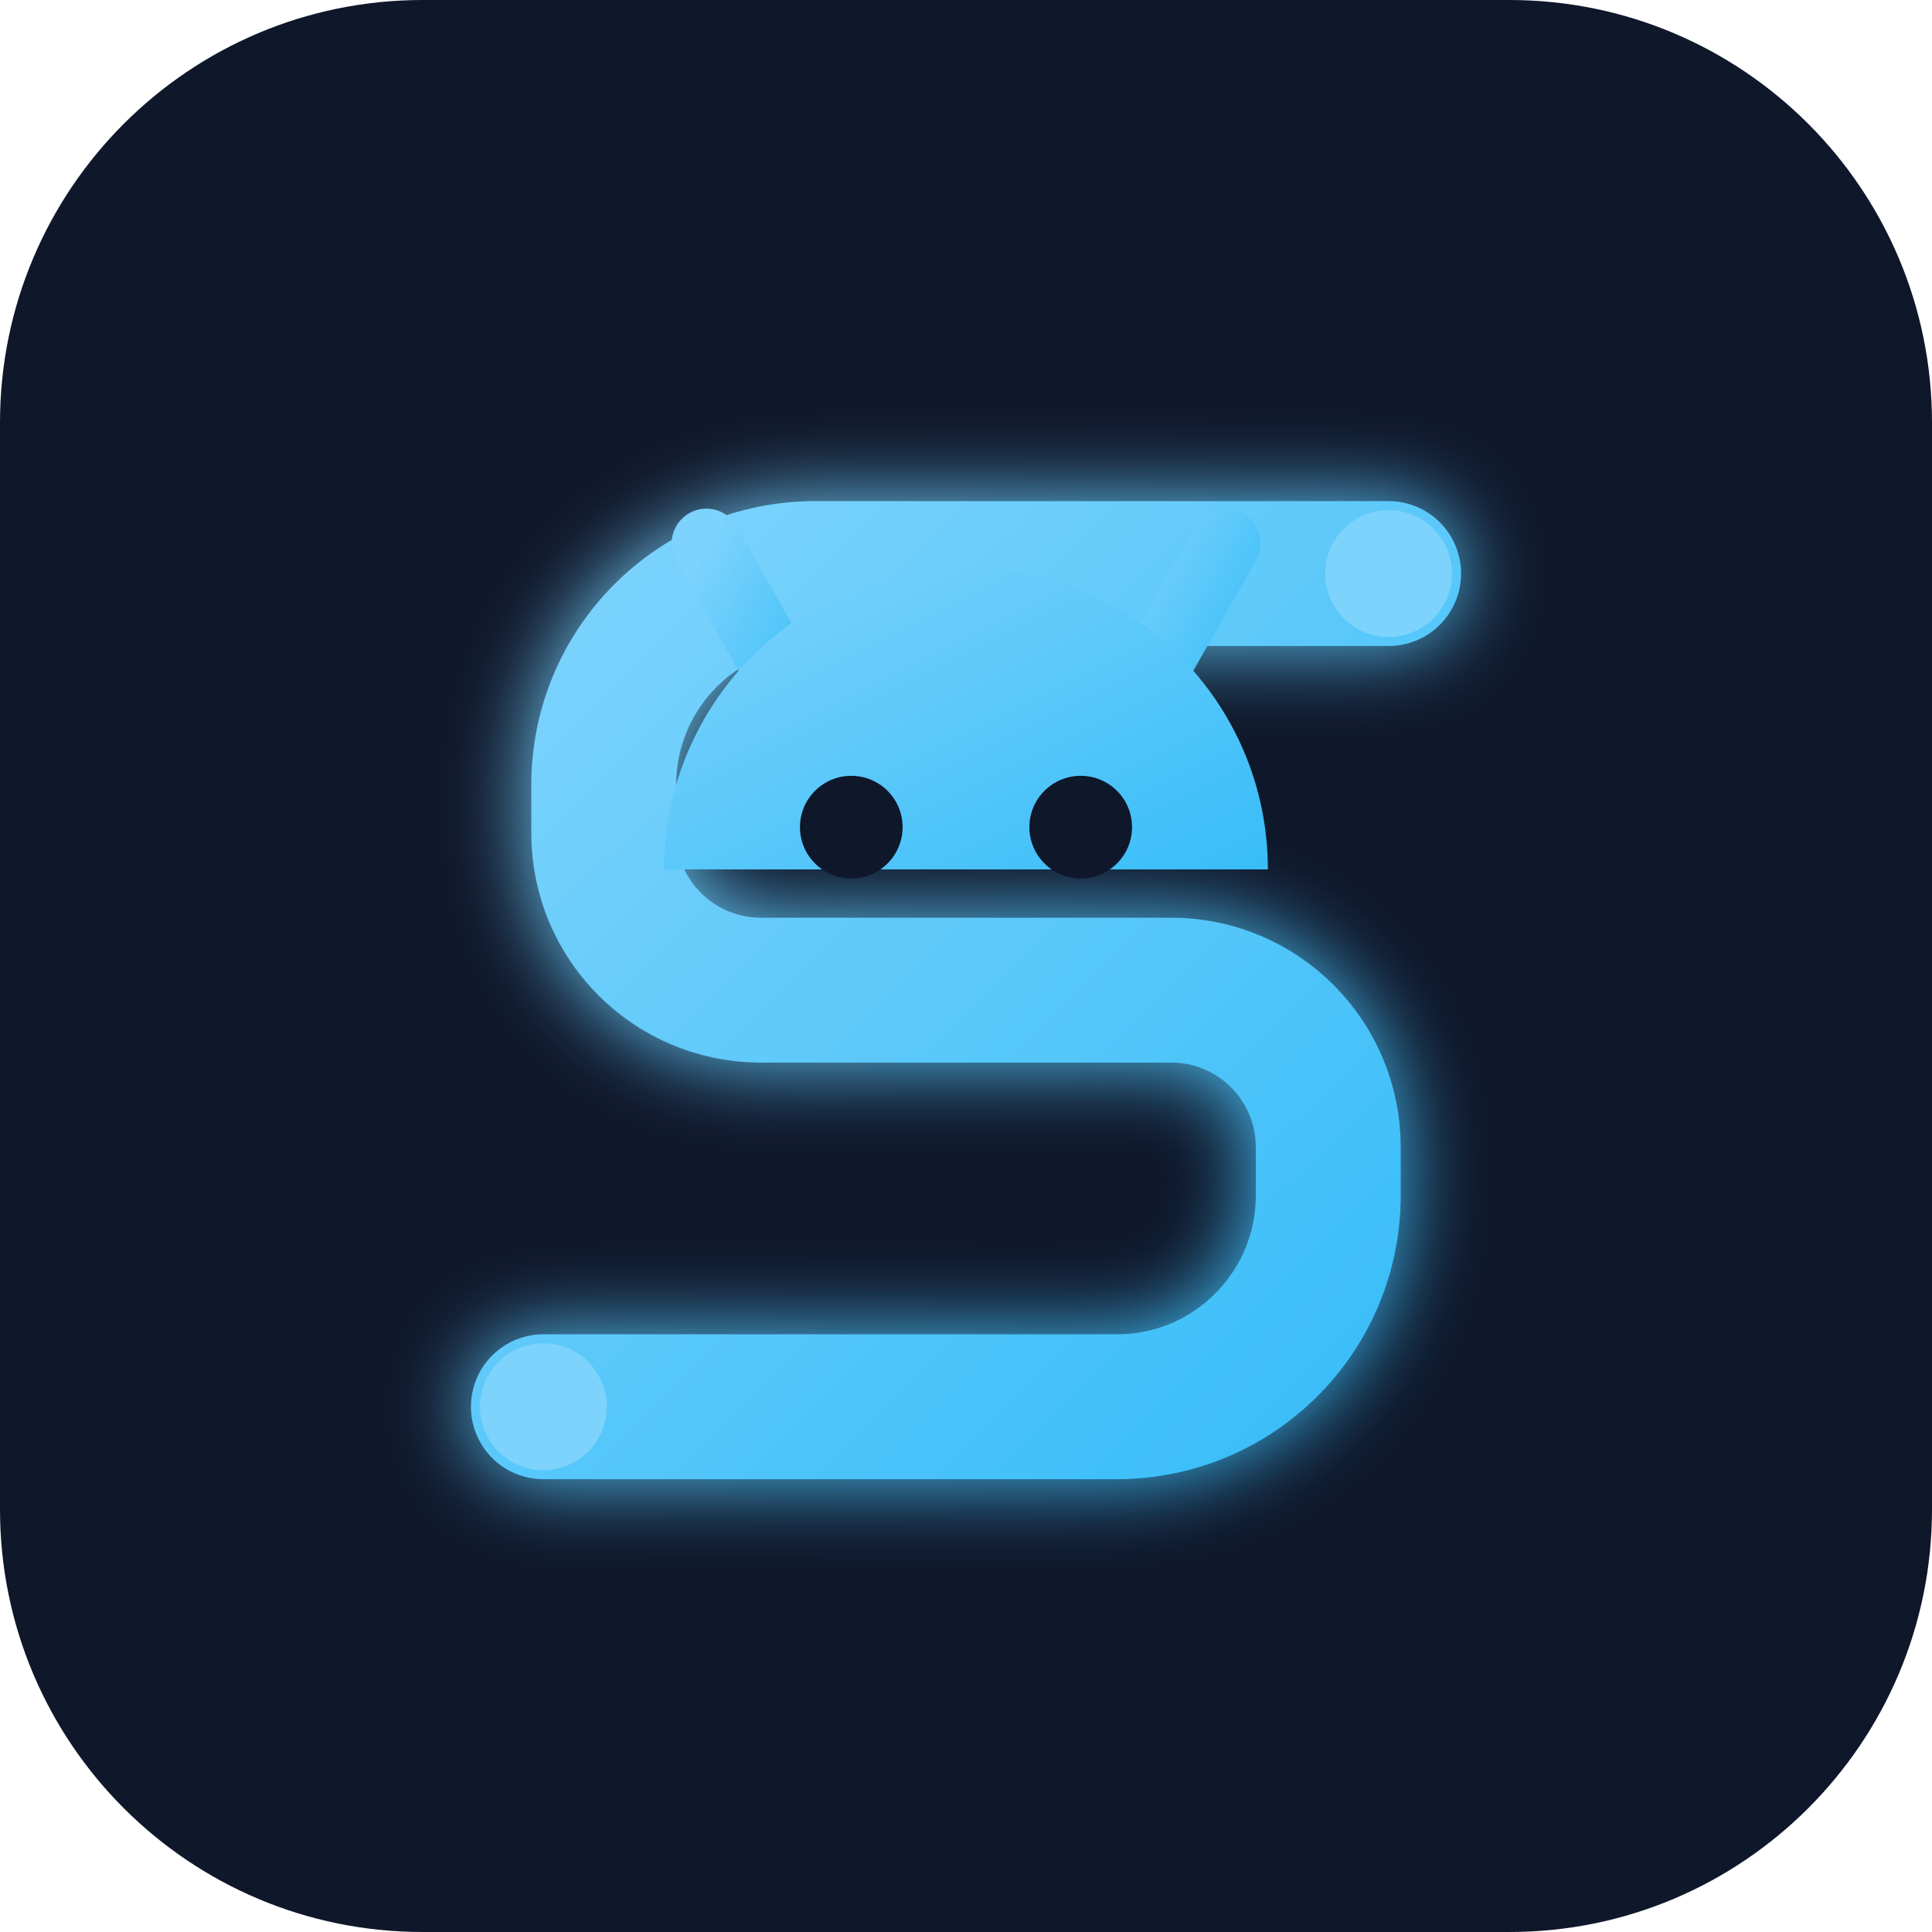
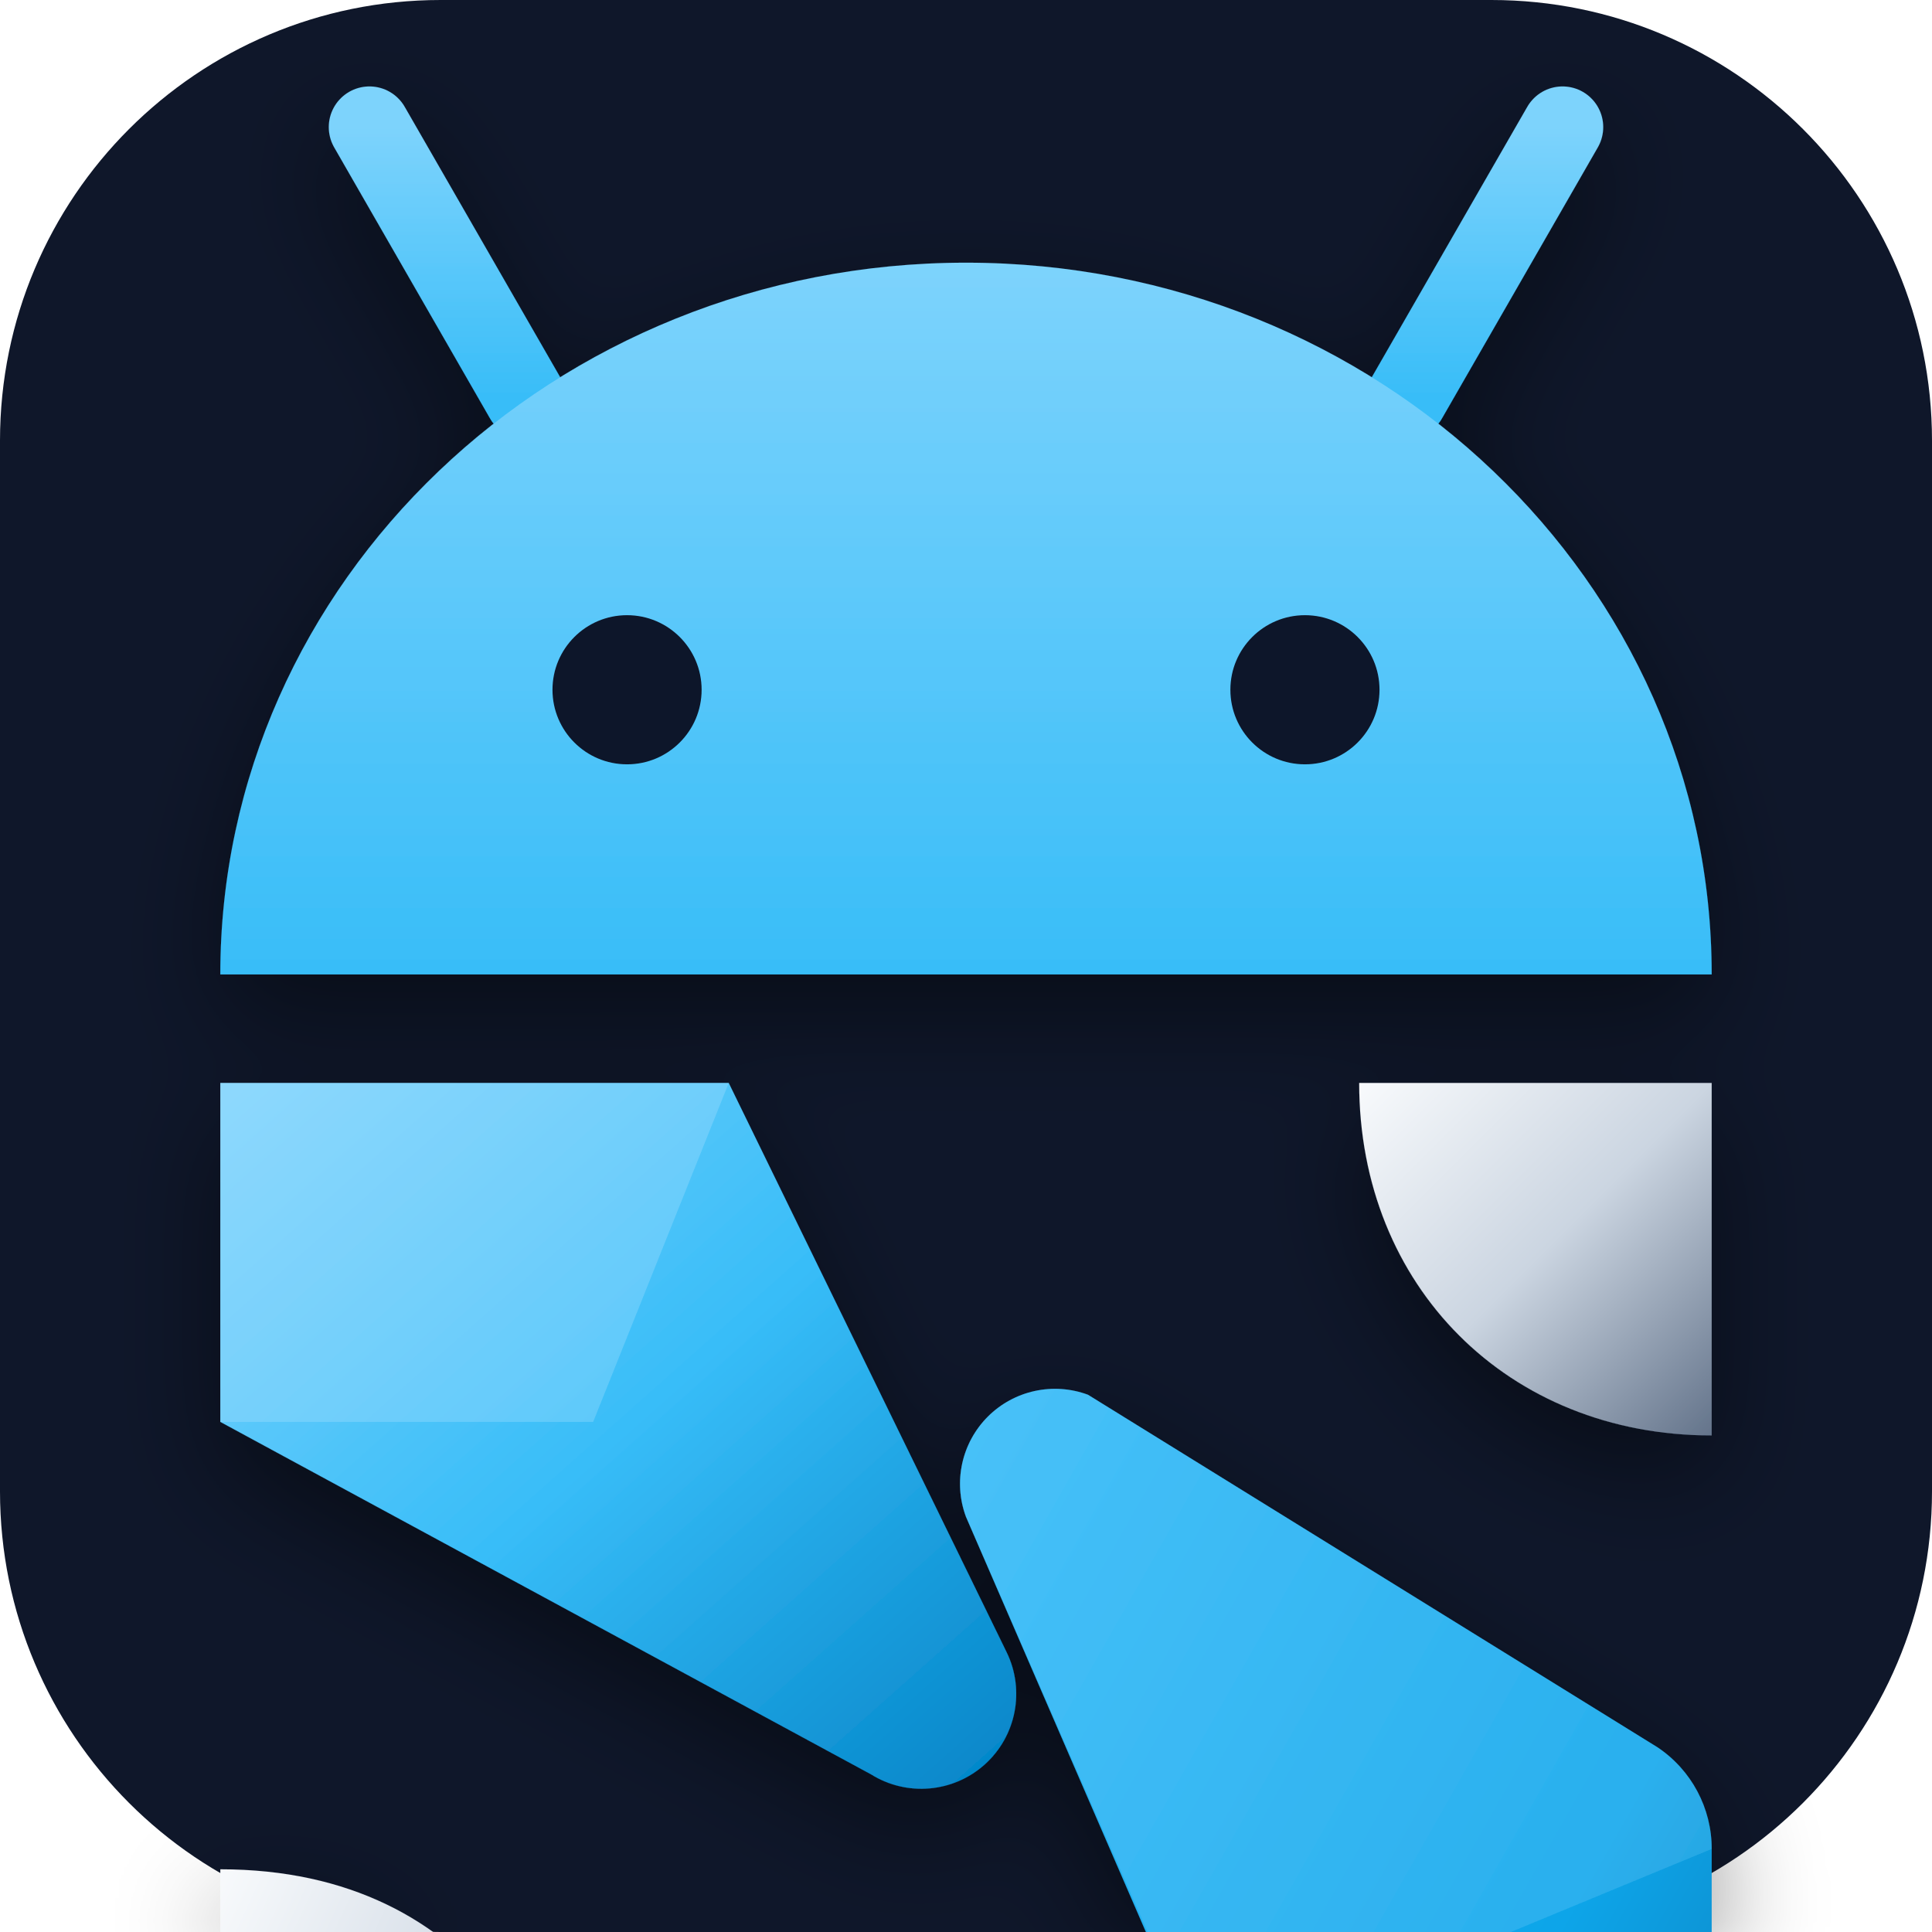
- <svg xmlns="http://www.w3.org/2000/svg" viewBox="0 0 32 32" role="img" aria-label="Sandroid">
+ <svg xmlns="http://www.w3.org/2000/svg" viewBox="286 44 228 228" role="img" aria-label="Sandroid">
  <defs>
-     <linearGradient id="sandroidBlue" x1="0%" y1="0%" x2="100%" y2="100%">
+     <linearGradient id="headGrad" x1="0%" y1="0%" x2="0%" y2="100%">
      <stop offset="0%" stop-color="#7dd3fc" />
      <stop offset="100%" stop-color="#38bdf8" />
    </linearGradient>
-     <filter id="sandroidGlow" x="-30%" y="-30%" width="160%" height="160%">
-       <feGaussianBlur stdDeviation="0.7" result="blur" />
-       <feComposite in="SourceGraphic" in2="blur" operator="over" />
+     <linearGradient id="blueGrad1" x1="0%" y1="0%" x2="100%" y2="100%">
+       <stop offset="0%" stop-color="#7dd3fc" />
+       <stop offset="50%" stop-color="#38bdf8" />
+       <stop offset="100%" stop-color="#0284c7" />
+     </linearGradient>
+     <linearGradient id="blueGrad2" x1="0%" y1="0%" x2="100%" y2="100%">
+       <stop offset="0%" stop-color="#38bdf8" />
+       <stop offset="60%" stop-color="#0ea5e9" />
+       <stop offset="100%" stop-color="#0369a1" />
+     </linearGradient>
+     <linearGradient id="blueGrad3" x1="0%" y1="0%" x2="100%" y2="0%">
+       <stop offset="0%" stop-color="#0284c7" />
+       <stop offset="100%" stop-color="#38bdf8" />
+     </linearGradient>
+     <linearGradient id="silverGrad" x1="0%" y1="0%" x2="100%" y2="100%">
+       <stop offset="0%" stop-color="#F8FAFC" />
+       <stop offset="50%" stop-color="#CBD5E1" />
+       <stop offset="100%" stop-color="#64748B" />
+     </linearGradient>
+     <filter id="dropShadow" x="-20%" y="-20%" width="140%" height="140%">
+       <feDropShadow dx="0" dy="6" stdDeviation="10" flood-color="#38bdf8" flood-opacity="0.22" />
+       <feDropShadow dx="0" dy="6" stdDeviation="8" flood-color="#000000" flood-opacity="0.45" />
    </filter>
  </defs>
-   <rect width="32" height="32" rx="7" fill="#0f172a" />
-   <path d="M23 9.5 L13.5 9.5 A3.5 3.5 0 0 0 10 13 L10 13.8 A2.6 2.6 0 0 0 12.6 16.4 L19.4 16.4 A2.6 2.6 0 0 1 22 19 L22 19.8 A3.5 3.5 0 0 1 18.5 23.3 L9 23.3" fill="none" stroke="url(#sandroidBlue)" stroke-width="2.4" stroke-linecap="round" stroke-linejoin="round" filter="url(#sandroidGlow)" />
-   <circle cx="23" cy="9.5" r="1.05" fill="#7dd3fc" />
-   <circle cx="9" cy="23.3" r="1.05" fill="#7dd3fc" />
-   <g transform="translate(16, 16)">
-     <line x1="-2.6" y1="-4" x2="-4.3" y2="-7" stroke="url(#sandroidBlue)" stroke-width="1.15" stroke-linecap="round" />
-     <line x1="2.6" y1="-4" x2="4.3" y2="-7" stroke="url(#sandroidBlue)" stroke-width="1.15" stroke-linecap="round" />
-     <path d="M -5 -1.6 A 5 5 0 0 1 5 -1.6 Z" fill="url(#sandroidBlue)" />
-     <circle cx="-1.9" cy="-2.3" r="0.85" fill="#0f172a" />
-     <circle cx="1.9" cy="-2.3" r="0.85" fill="#0f172a" />
+   <rect x="286" y="44" width="228" height="228" rx="52" fill="#0f172a" />
+   <g filter="url(#dropShadow)" transform="translate(160, -25) scale(0.8)">
+     <line x1="235" y1="145" x2="212" y2="105" stroke="url(#headGrad)" stroke-width="12" stroke-linecap="round" />
+     <line x1="365" y1="145" x2="388" y2="105" stroke="url(#headGrad)" stroke-width="12" stroke-linecap="round" />
+     <path d="M 190 230 A 110 105 0 0 1 410 230 Z" fill="url(#headGrad)" />
+     <circle cx="250" cy="188" r="11" fill="#0f172a" />
+     <circle cx="350" cy="188" r="11" fill="#0f172a" />
+     <path d="M 190 246 L 265 246 L 306 330 A 14 14 0 0 1 286 348 L 190 296 Z" fill="url(#blueGrad1)" />
+     <path d="M 190 246 L 265 246 L 245 296 L 190 296 Z" fill="#bae6fd" fill-opacity="0.28" />
+     <path d="M 358 246 L 410 246 L 410 298 C 380 298 358 276 358 246 Z" fill="url(#silverGrad)" />
+     <path d="M 318 292 L 402 344 A 18 18 0 0 1 410 359 L 410 412 C 410 436 392 465 355 488 L 352 430 L 300 310 A 14 14 0 0 1 318 292 Z" fill="url(#blueGrad2)" />
+     <path d="M 318 292 L 402 344 A 18 18 0 0 1 410 359 L 335 390 L 300 310 A 14 14 0 0 1 318 292 Z" fill="#7dd3fc" fill-opacity="0.25" />
+     <path d="M 190 362 C 228 362 244 392 244 422 L 190 478 Z" fill="url(#silverGrad)" />
+     <path d="M 248 430 L 332 430 C 344 430 348 440 348 460 C 348 478 340 488 326 488 L 196 488 Z" fill="url(#blueGrad3)" />
  </g>
</svg>
